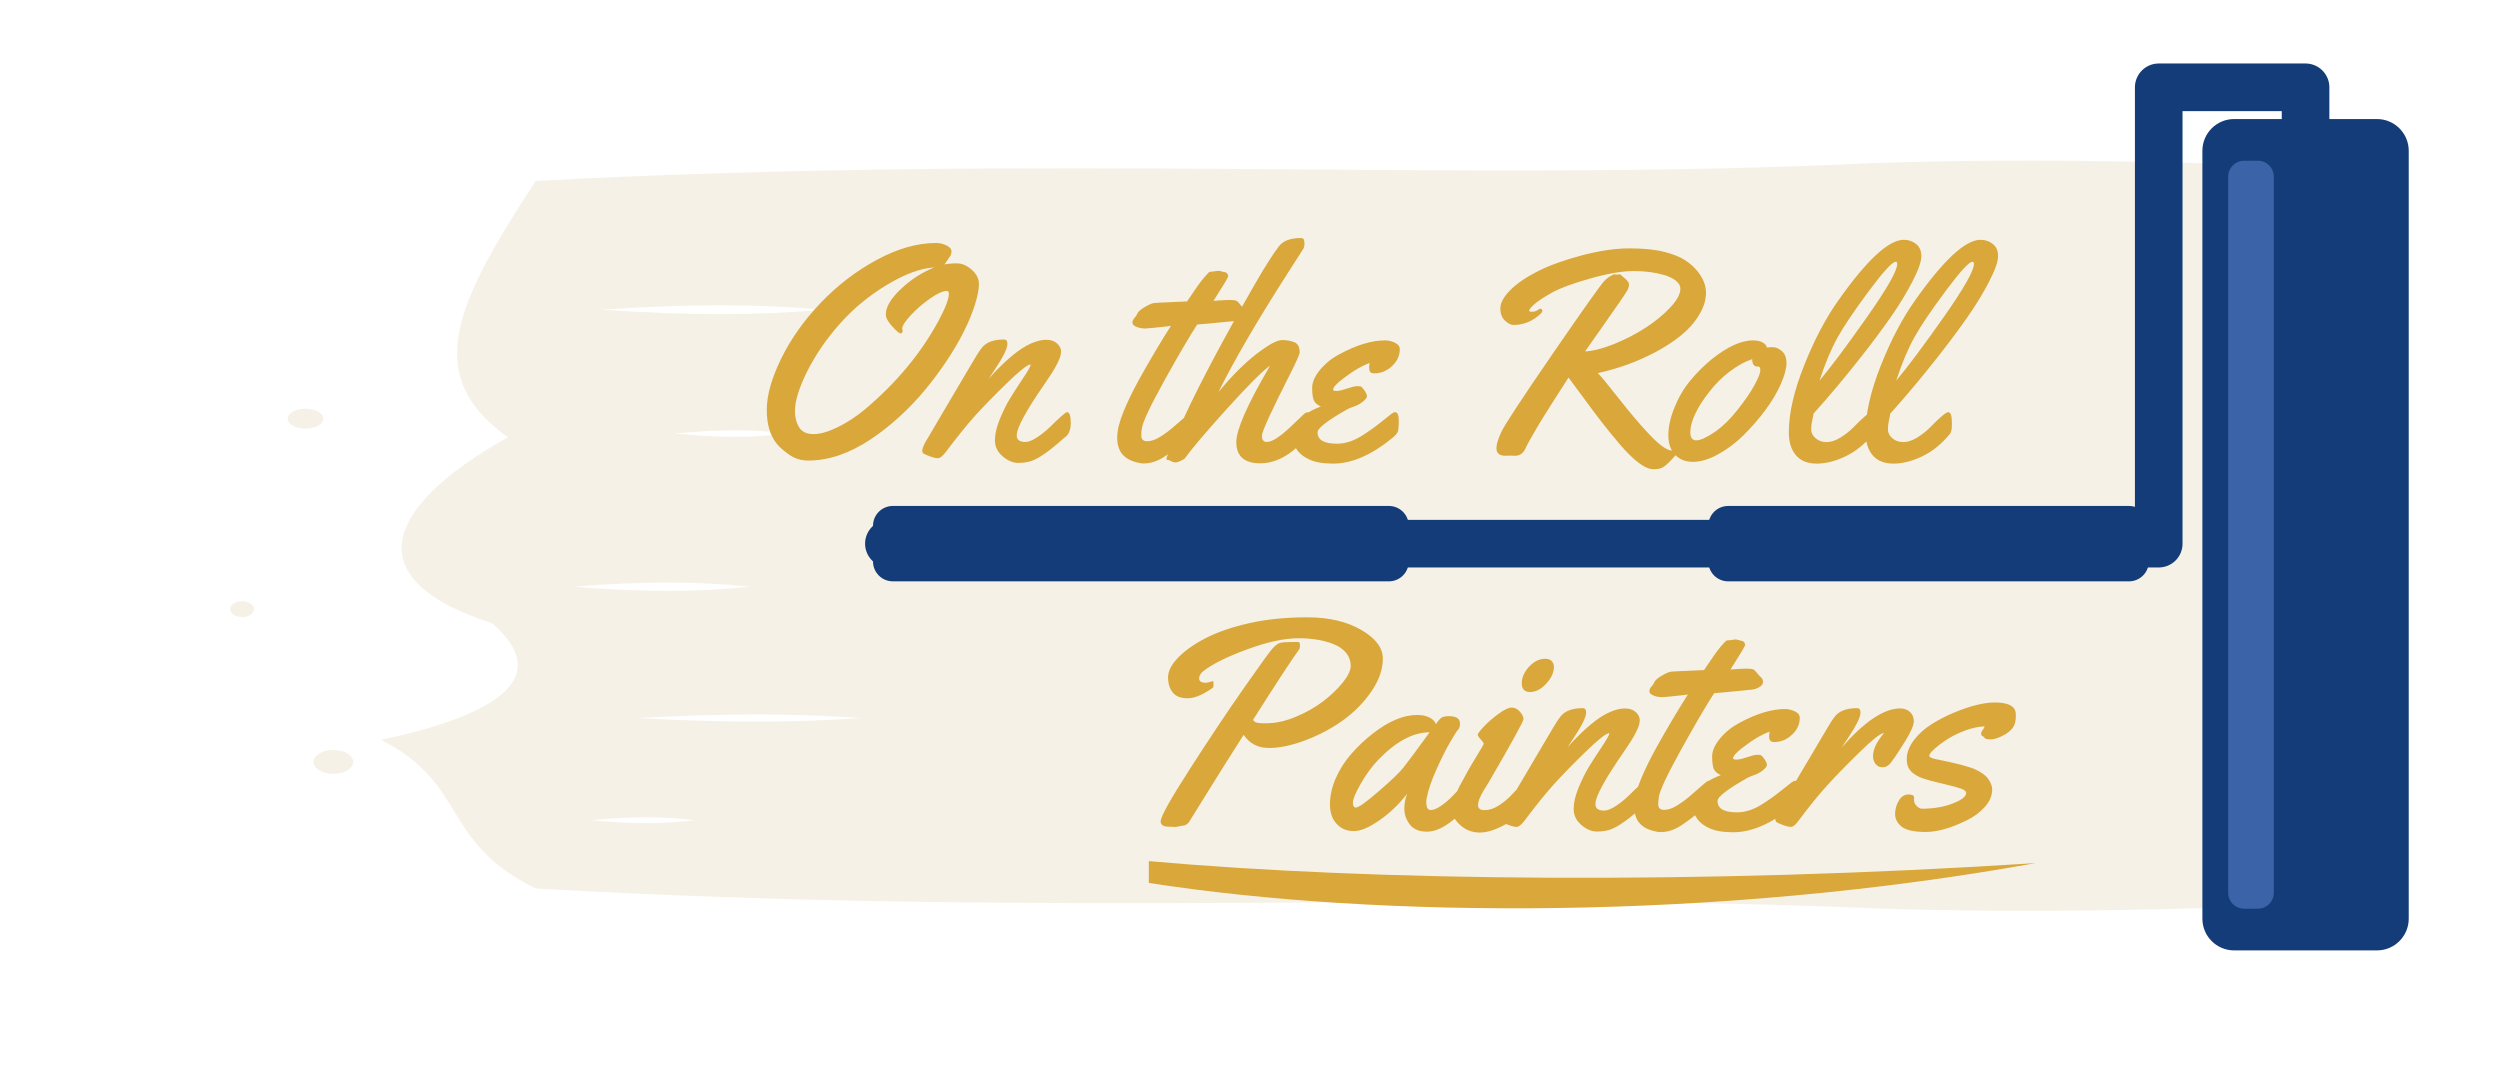
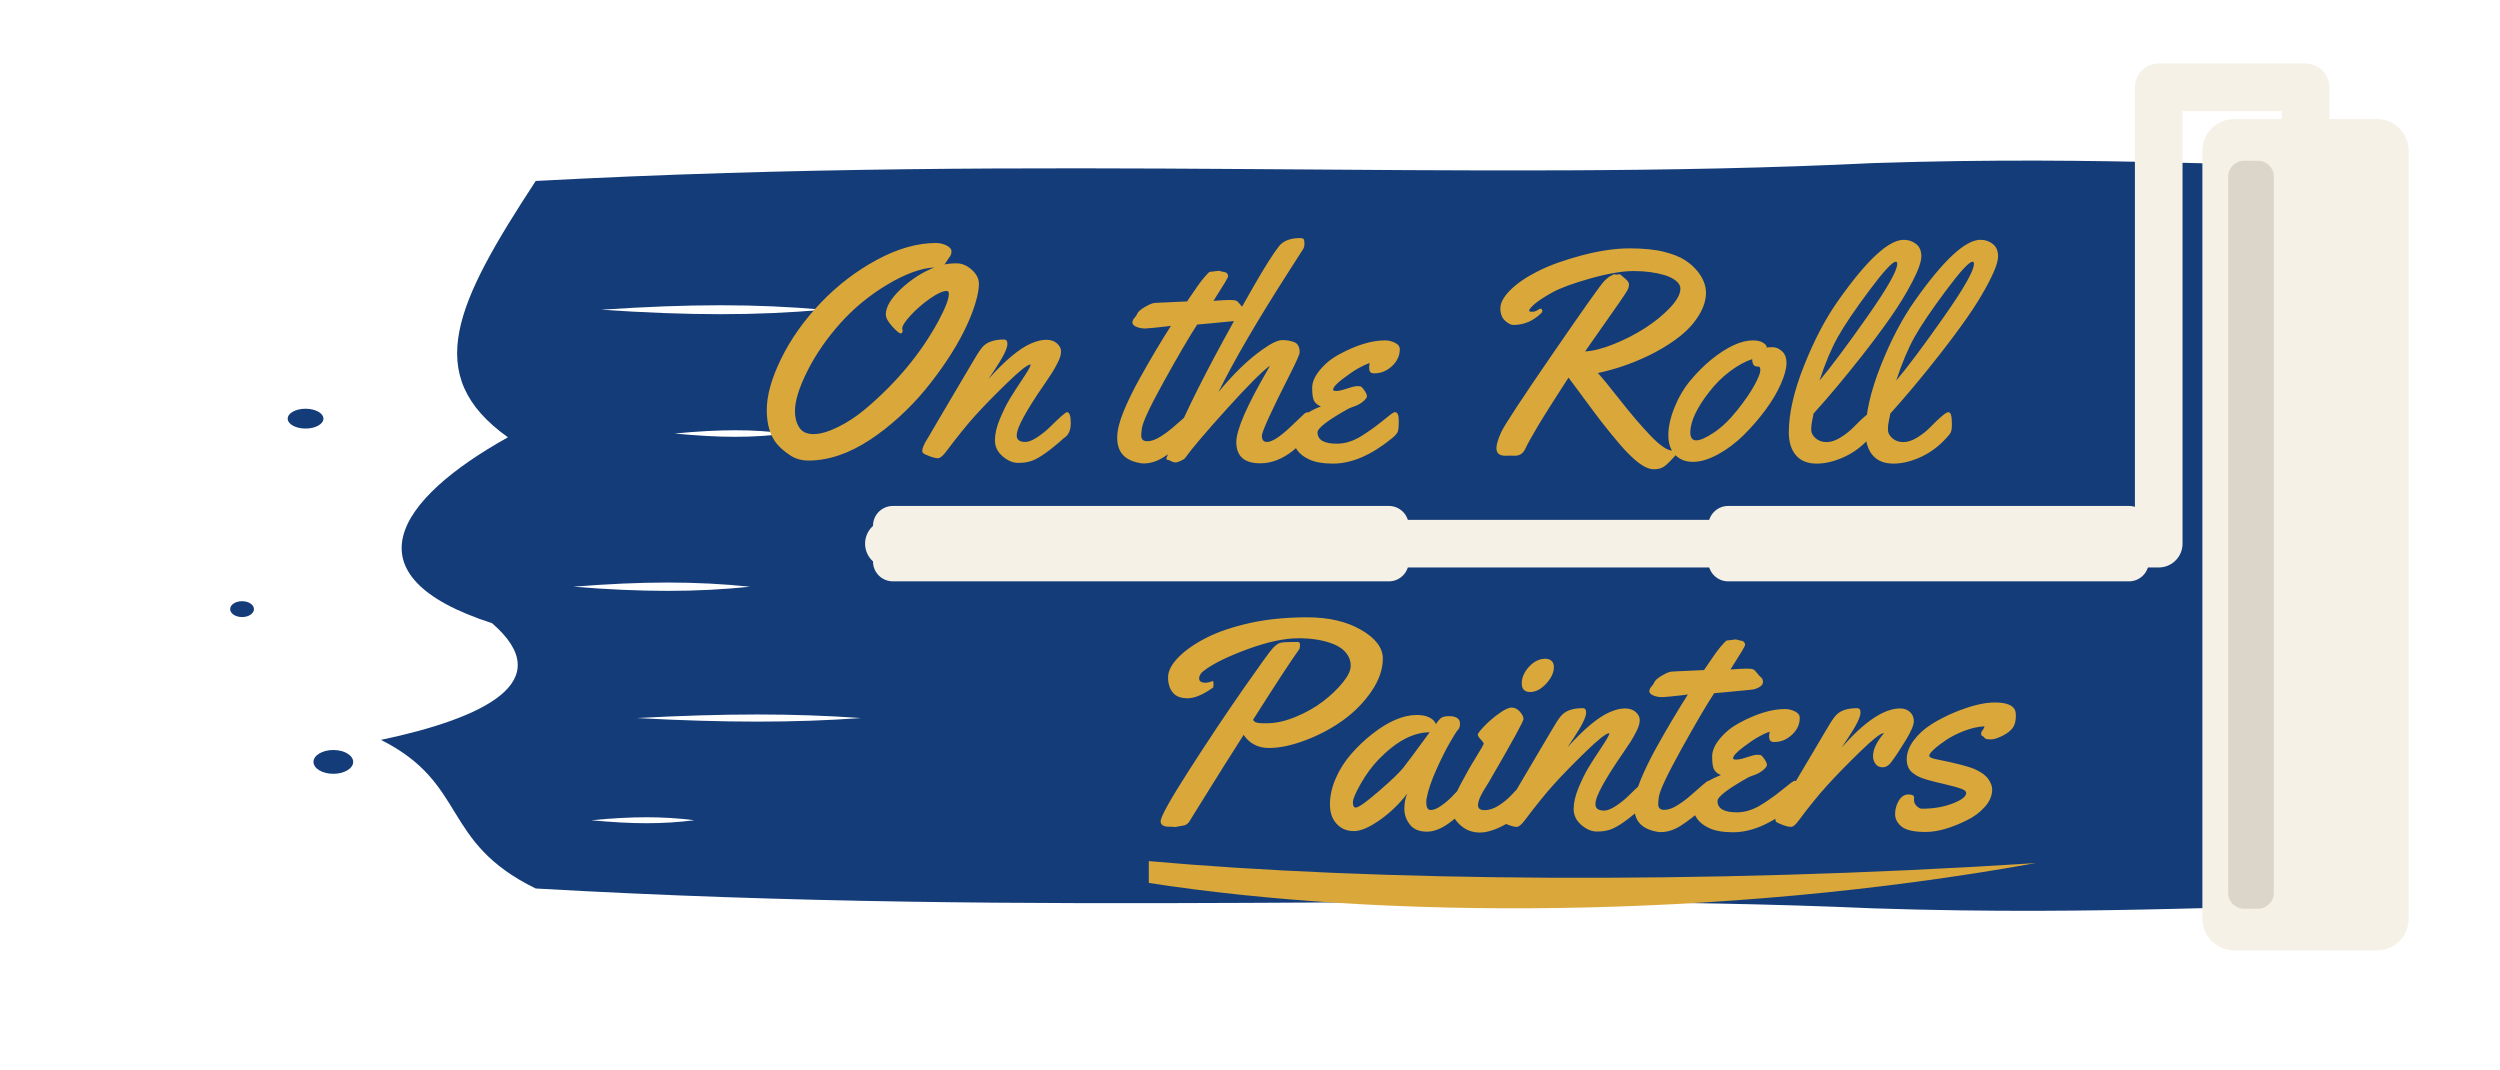
<svg xmlns="http://www.w3.org/2000/svg" viewBox="-374 -120 1260 539" width="1260" height="539" role="img" aria-label="On the Roll Painters">
  <g transform="translate(-104 150)">
-     <path d="M0 -178.8 C 262 -192.8, 468 -177.8, 674 -187.8 C 796 -191.8, 871 -184.8, 936 -186.8 L 936 186.8 C 871 184.8, 796 191.8, 674 187.8 C 468 178.8, 262 192.8, 0 177.8 C -48 154.4, -34 125.0, -78 102.9 C -26 91.9, 12 73.5, -22 44.1 C -96 20.2, -70 -18.4, -14 -49.6 C -58 -80.9, -40 -117.6, 0 -178.8 Z M 33 -113.9 C 78 -116.9, 111 -116.9, 145 -113.9 C 111 -110.9, 78 -110.9, 33 -113.9 Z M 70 -51.5 C 93 -53.7, 110 -53.7, 126 -51.5 C 110 -49.3, 93 -49.3, 70 -51.5 Z M 19 25.7 C 54 22.9, 81 22.9, 108 25.7 C 81 28.5, 54 28.5, 19 25.7 Z M 51 91.9 C 96 89.5, 130 89.5, 164 91.9 C 130 94.3, 96 94.3, 51 91.9 Z M 28 143.4 C 49 141.4, 64 141.4, 80 143.4 C 64 145.4, 49 145.4, 28 143.4 Z" fill="#F6F1E6" fill-rule="evenodd" />
-     <ellipse cx="-116" cy="-59" rx="9" ry="5" fill="#F6F1E6" />
-     <ellipse cx="-148" cy="37" rx="6" ry="4" fill="#F6F1E6" />
-     <ellipse cx="-102" cy="114" rx="10" ry="6" fill="#F6F1E6" />
+     <path d="M0 -178.8 C 262 -192.8, 468 -177.8, 674 -187.8 C 796 -191.8, 871 -184.8, 936 -186.8 L 936 186.8 C 871 184.8, 796 191.8, 674 187.8 C 468 178.8, 262 192.8, 0 177.8 C -48 154.4, -34 125.0, -78 102.9 C -26 91.9, 12 73.5, -22 44.1 C -96 20.2, -70 -18.4, -14 -49.6 C -58 -80.9, -40 -117.6, 0 -178.8 Z M 33 -113.9 C 78 -116.9, 111 -116.9, 145 -113.9 C 111 -110.9, 78 -110.9, 33 -113.9 Z M 70 -51.5 C 93 -53.7, 110 -53.7, 126 -51.5 C 110 -49.3, 93 -49.3, 70 -51.5 Z M 19 25.7 C 54 22.9, 81 22.9, 108 25.7 C 81 28.5, 54 28.5, 19 25.7 Z M 51 91.9 C 96 89.5, 130 89.5, 164 91.9 C 130 94.3, 96 94.3, 51 91.9 Z M 28 143.4 C 49 141.4, 64 141.4, 80 143.4 C 64 145.4, 49 145.4, 28 143.4 Z" fill="#143C78" fill-rule="evenodd" />
+     <ellipse cx="-116" cy="-59" rx="9" ry="5" fill="#143C78" />
+     <ellipse cx="-148" cy="37" rx="6" ry="4" fill="#143C78" />
+     <ellipse cx="-102" cy="114" rx="10" ry="6" fill="#143C78" />
  </g>
-   <path d="M74 154 L714 154 L714 -76 L788 -76 L788 -38" fill="none" stroke="#143C78" stroke-width="24" stroke-linecap="round" stroke-linejoin="round" />
-   <rect x="66" y="135" width="270" height="38" rx="10" fill="#143C78" />
-   <rect x="487" y="135" width="222" height="38" rx="10" fill="#143C78" />
-   <rect x="736" y="-60" width="104" height="419" rx="16" fill="#143C78" />
-   <rect x="749" y="-39" width="23" height="377" rx="8" fill="#3A63A8" />
+   <path d="M74 154 L714 154 L714 -76 L788 -76 L788 -38" fill="none" stroke="#F6F1E6" stroke-width="24" stroke-linecap="round" stroke-linejoin="round" />
+   <rect x="66" y="135" width="270" height="38" rx="10" fill="#F6F1E6" />
+   <rect x="487" y="135" width="222" height="38" rx="10" fill="#F6F1E6" />
+   <rect x="736" y="-60" width="104" height="419" rx="16" fill="#F6F1E6" />
+   <rect x="749" y="-39" width="23" height="377" rx="8" fill="#DCD5C9" />
  <g transform="translate(0 110.8)">
    <path d="M64.60 -9.23Q48.63 1.32 33.40 1.32Q28.12 1.32 24.02 -1.46Q19.92 -4.25 17.65 -6.96Q12.45 -13.18 12.45 -24.21Q12.45 -35.23 19.74 -50.10Q27.03 -64.97 39.66 -78.19Q52.29 -91.41 67.97 -99.87Q83.64 -108.33 97.78 -108.33Q100.56 -108.33 103.05 -107.08Q105.54 -105.83 105.54 -104.19Q105.54 -102.54 104.74 -101.48Q103.93 -100.42 103.20 -99.21Q102.47 -98.00 101.95 -97.49Q104.37 -98.07 108.25 -98.07Q112.13 -98.07 115.76 -94.85Q119.38 -91.63 119.38 -87.67Q119.38 -83.72 117.41 -77.38Q115.43 -71.04 111.88 -63.90Q108.33 -56.76 103.23 -49.11Q98.14 -41.46 92.18 -34.24Q86.21 -27.03 79.06 -20.54Q71.92 -14.06 64.60 -9.23ZM80.93 -64.23Q80.93 -62.77 79.91 -62.77Q78.88 -62.77 75.66 -66.32Q72.44 -69.87 72.44 -72.29Q72.44 -77.93 80.02 -85.11Q87.60 -92.29 96.90 -96.02Q86.65 -95.43 73.10 -87.30Q59.55 -79.17 49.37 -67.71Q39.18 -56.25 32.92 -43.80Q26.66 -31.35 26.66 -23.58Q26.66 -18.82 28.78 -15.42Q30.91 -12.01 36.00 -12.01Q41.09 -12.01 48.27 -15.53Q55.44 -19.04 62.26 -24.76Q85.69 -44.60 98.88 -68.85Q104.22 -78.81 104.22 -82.62Q104.22 -84.16 103.20 -84.16Q100.20 -84.16 94.70 -80.31Q89.21 -76.46 84.96 -71.85Q80.71 -67.24 80.71 -65.19Z M138.43 -11.28Q138.43 -8.06 142.82 -8.06Q145.17 -8.06 148.72 -10.40Q152.27 -12.74 155.13 -15.53Q162.74 -23.07 163.77 -23.07Q165.67 -23.07 165.67 -17.58Q165.67 -12.08 162.23 -10.03Q151.76 -0.59 146.04 1.46Q142.82 2.56 138.94 2.49Q135.06 2.42 131.25 -0.88Q127.44 -4.17 127.44 -8.90Q127.44 -13.62 129.93 -19.63Q132.42 -25.63 135.02 -29.92Q137.62 -34.20 141.43 -39.88Q145.24 -45.56 145.46 -46.95L145.31 -47.09Q142.90 -46.88 133.34 -37.57Q123.78 -28.27 117.55 -21.39Q111.33 -14.50 102.69 -3.00Q100.27 0.15 98.73 0.15Q97.19 0.15 94.59 -0.84Q91.99 -1.83 91.41 -2.27Q90.82 -2.71 90.82 -3.59Q90.82 -4.47 91.33 -5.75Q91.85 -7.03 92.32 -7.87Q92.80 -8.72 93.90 -10.47Q95.00 -12.23 98.25 -17.91Q101.51 -23.58 108.25 -34.86Q114.99 -46.14 116.31 -48.49Q119.09 -53.32 120.85 -55.52Q124.15 -59.69 131.98 -59.69Q133.74 -59.69 133.74 -57.50Q133.74 -54.05 127.37 -44.53L124.29 -39.92Q136.96 -53.98 145.68 -57.71Q149.93 -59.55 153.33 -59.55Q156.74 -59.55 158.75 -57.71Q160.77 -55.88 160.77 -53.65Q160.77 -51.42 159.23 -48.30Q157.69 -45.19 156.12 -42.74Q154.54 -40.28 151.98 -36.55Q149.41 -32.81 149.19 -32.48Q148.97 -32.15 148.06 -30.73Q147.14 -29.30 146.70 -28.64Q146.26 -27.98 145.24 -26.33Q144.21 -24.68 143.59 -23.58Q142.97 -22.49 142.05 -20.87Q141.14 -19.26 140.59 -18.09Q140.04 -16.92 139.45 -15.53Q138.43 -12.96 138.43 -11.28Z M240.31 -94.34 243.31 -93.60Q243.97 -93.60 244.48 -92.94Q245.00 -92.29 245.00 -91.70Q245.00 -91.11 243.46 -88.55Q241.92 -85.99 239.83 -82.73Q237.74 -79.47 237.60 -79.17Q243.31 -79.61 245.69 -79.61Q248.07 -79.61 248.95 -79.28Q249.83 -78.96 250.96 -77.45Q252.10 -75.95 253.05 -75.18Q254.00 -74.41 254.00 -72.88Q254.00 -71.34 252.14 -70.28Q250.27 -69.21 248.14 -68.99Q231.15 -67.31 229.39 -67.24Q223.46 -58.15 212.81 -38.93Q202.15 -19.70 201.49 -14.87Q201.20 -12.67 201.20 -11.28Q201.20 -8.42 204.20 -8.42Q207.20 -8.42 210.86 -10.73Q214.53 -13.04 217.60 -15.75Q225.81 -23.07 226.39 -23.07Q228.30 -23.07 228.30 -16.48Q228.30 -12.89 225.00 -10.03Q217.60 -3.66 212.55 -0.44Q207.50 2.78 202.44 2.78Q201.34 2.78 200.39 2.56Q194.53 1.46 191.78 -1.72Q189.04 -4.91 189.07 -10.33Q189.11 -15.75 192.30 -23.47Q195.48 -31.20 200.32 -39.92Q208.23 -54.13 216.14 -66.58L213.35 -66.21Q204.86 -65.26 203.47 -65.26H202.81Q200.68 -65.26 198.71 -66.10Q196.73 -66.94 196.73 -68.19Q196.73 -69.43 197.79 -70.61Q198.85 -71.78 199.07 -72.44Q199.58 -74.05 202.92 -76.03Q206.25 -78.00 207.93 -78.11Q209.62 -78.22 211.19 -78.30Q212.77 -78.37 214.71 -78.44Q216.65 -78.52 217.68 -78.59L224.27 -78.88Q230.42 -88.11 232.73 -90.75Q235.03 -93.38 235.40 -93.64Q235.77 -93.90 236.87 -93.90Z M286.60 -21.61Q287.11 -18.24 287.11 -16.30Q287.11 -14.36 286.41 -12.93Q285.72 -11.50 283.34 -8.90Q280.96 -6.30 277.66 -3.66Q269.60 2.71 261.18 2.71Q249.10 2.71 249.10 -7.98Q249.10 -17.29 265.28 -45.04Q265.87 -46.07 266.09 -46.51Q260.45 -42.55 244.52 -24.94Q228.59 -7.32 223.32 0.00Q222.88 0.66 221.12 1.46Q219.36 2.27 218.37 2.27Q217.38 2.27 216.25 1.65Q215.11 1.03 214.82 1.03Q213.87 1.03 213.87 0.40Q213.87 -0.22 216.47 -6.34Q219.07 -12.45 223.32 -21.53Q234.96 -46.58 257.96 -86.72Q266.02 -100.78 270.56 -106.64Q273.78 -110.82 281.40 -110.82Q283.01 -110.82 283.23 -109.86Q283.45 -108.91 283.45 -107.81Q283.45 -106.71 283.01 -105.62L275.17 -93.38Q251.88 -57.06 240.09 -33.18Q251.51 -47.09 262.28 -54.64Q268.95 -59.40 272.28 -59.40Q275.61 -59.40 278.32 -58.34Q281.03 -57.28 281.03 -53.25Q281.03 -51.78 276.27 -42.41Q261.99 -14.28 261.99 -11.17Q261.99 -8.06 264.55 -8.06Q268.29 -8.06 276.05 -15.31Q281.91 -20.80 283.45 -22.34Q284.33 -23.00 285.06 -23.00Q286.45 -23.00 286.60 -21.61Z M331.49 -54.79Q331.49 -49.95 327.58 -46.29Q323.66 -42.63 318.68 -42.63Q317.07 -42.63 316.55 -43.40Q316.04 -44.17 316.04 -45.41Q316.04 -46.66 316.33 -47.83Q313.70 -46.95 310.47 -45.12Q307.25 -43.29 302.56 -39.70Q297.88 -36.11 297.88 -34.35Q297.88 -33.76 299.60 -33.76Q301.32 -33.76 304.91 -34.97Q308.50 -36.18 309.92 -36.18Q311.35 -36.18 311.79 -36.04Q312.74 -35.52 313.84 -33.80Q314.94 -32.08 314.94 -31.09Q314.94 -30.10 313.04 -28.49Q311.13 -26.88 308.72 -26.04Q306.30 -25.20 305.49 -24.76Q290.04 -16.11 290.04 -12.89Q290.04 -7.18 299.78 -7.18Q306.01 -7.18 312.30 -11.13Q317.65 -14.50 321.94 -17.98Q326.22 -21.46 327.36 -22.27Q328.49 -23.07 329.08 -23.07Q330.98 -23.07 330.98 -18.82Q330.98 -14.58 330.47 -13.22Q329.96 -11.87 327.54 -9.89Q311.87 2.86 297.88 2.86Q290.41 2.86 285.94 0.81Q277.73 -2.93 277.73 -10.62Q277.73 -20.73 291.72 -25.93Q288.94 -27.17 288.13 -29.11Q287.33 -31.05 287.33 -35.34Q287.33 -39.62 291.32 -44.42Q295.31 -49.22 301.10 -52.29Q313.99 -59.25 324.10 -59.25Q326.51 -59.25 329.00 -58.08Q331.49 -56.91 331.49 -54.79Z M402.25 -75.22Q403.34 -75.22 403.34 -73.97Q403.34 -73.54 402.98 -73.17Q396.83 -67.02 388.77 -67.02Q386.87 -67.02 384.52 -69.18Q382.18 -71.34 382.18 -75.44Q382.18 -79.54 387.16 -84.56Q392.14 -89.58 401.04 -94.08Q409.94 -98.58 423.27 -102.10Q436.60 -105.62 447.22 -105.62Q457.84 -105.62 464.65 -103.89Q471.46 -102.17 475.31 -99.65Q479.15 -97.12 481.64 -93.97Q485.82 -88.70 485.82 -83.24Q485.82 -77.78 482.30 -72.00Q478.78 -66.21 473.18 -61.71Q467.58 -57.20 460.33 -53.32Q446.78 -46.14 431.32 -42.77Q433.96 -40.06 442.49 -29.19Q451.03 -18.31 458.09 -10.99Q465.16 -3.66 469.04 -3.66L471.46 -4.54Q472.27 -4.54 472.27 -3.92Q472.27 -3.30 469.59 -0.33Q466.92 2.64 464.94 4.17Q462.96 5.71 459.56 5.71Q456.15 5.71 451.83 2.42Q447.51 -0.88 442.38 -6.88Q437.26 -12.89 433.15 -18.20Q429.05 -23.51 423.78 -30.73Q418.51 -37.94 416.53 -40.50Q415.80 -39.33 412.79 -34.68Q409.79 -30.03 408.40 -27.83Q407.01 -25.63 404.37 -21.42Q401.73 -17.21 400.27 -14.65Q396.24 -7.84 394.67 -4.47Q393.09 -1.10 389.50 -1.10L386.94 -1.17L384.74 -1.10Q380.20 -1.10 380.20 -4.91Q380.20 -7.76 382.65 -13.07Q385.11 -18.38 408.69 -52.70Q432.28 -87.01 434.69 -89.32Q437.11 -91.63 438.28 -91.92Q439.16 -92.58 439.45 -92.58L440.77 -92.36L442.02 -92.58Q442.68 -92.58 443.19 -92.03Q443.70 -91.48 443.92 -91.33Q447.00 -89.06 447.00 -87.52Q447.00 -85.99 446.23 -84.56Q445.46 -83.13 442.02 -78.15Q438.57 -73.17 432.97 -65.22Q427.37 -57.28 424.88 -53.69Q430.88 -53.98 439.31 -57.35Q447.73 -60.72 455.09 -65.44Q462.45 -70.17 467.69 -75.70Q472.92 -81.23 472.92 -85.33Q472.92 -87.52 470.65 -89.32Q468.38 -91.11 464.94 -92.14Q458.06 -94.19 449.41 -94.19Q440.77 -94.19 427.51 -90.45Q414.26 -86.72 408.18 -83.31Q402.10 -79.91 399.39 -77.53Q396.68 -75.15 396.68 -74.19Q396.68 -73.68 398.18 -73.68Q399.68 -73.68 400.85 -74.45Q402.03 -75.22 402.25 -75.22Z M488.60 -49.66Q500.54 -59.25 509.55 -59.25Q513.57 -59.25 515.62 -57.28Q516.36 -56.62 516.36 -56.10V-55.66Q517.38 -55.81 519.58 -55.81Q521.78 -55.81 524.08 -53.83Q526.39 -51.86 526.39 -47.79Q526.39 -43.73 523.54 -37.24Q520.68 -30.76 515.70 -24.06Q510.72 -17.36 504.75 -11.46Q498.78 -5.57 491.86 -1.79Q484.94 1.98 479.30 1.98Q473.66 1.98 470.25 -1.57Q466.85 -5.13 466.85 -11.46Q466.85 -17.80 469.96 -25.49Q473.07 -33.18 477.98 -39.07Q482.89 -44.97 488.60 -49.66ZM512.18 -46.07H511.67Q509.11 -46.07 509.11 -49.80Q503.76 -48.05 497.90 -43.65Q492.04 -39.26 487.43 -33.25Q478.05 -21.24 477.91 -12.96Q477.91 -8.86 480.91 -8.86Q483.91 -8.86 489.84 -12.82Q495.78 -16.77 501.60 -24.10Q507.42 -31.42 510.31 -36.80Q513.21 -42.19 513.21 -44.13Q513.21 -46.07 512.18 -46.07Z M564.48 -51.56Q551.73 -35.30 540.01 -22.34Q539.94 -21.46 539.39 -19.08Q538.84 -16.70 538.84 -14.28Q538.84 -11.87 541.08 -9.92Q543.31 -7.98 546.61 -7.98Q549.90 -7.98 553.67 -10.33Q557.45 -12.67 560.23 -15.53Q567.55 -23.07 569.31 -23.07Q571.07 -23.07 571.07 -17.72V-16.26Q571.07 -13.40 570.04 -12.08Q563.89 -4.54 556.20 -0.84Q548.51 2.86 541.63 2.86Q534.74 2.86 531.15 -1.35Q527.56 -5.57 527.56 -12.89Q527.56 -27.17 535.22 -46.47Q542.87 -65.77 552.47 -79.32Q574.07 -109.94 585.50 -109.94Q589.01 -109.94 591.69 -107.85Q594.36 -105.76 594.36 -101.66Q594.36 -97.56 589.82 -88.81Q585.28 -80.05 578.91 -70.94Q572.53 -61.82 564.48 -51.56ZM582.20 -97.78Q582.20 -98.88 581.47 -98.88Q578.91 -98.88 567.99 -84.23Q557.08 -69.58 552.21 -60.86Q547.34 -52.15 543.02 -38.96Q551.66 -49.22 566.93 -70.94Q582.20 -92.65 582.20 -97.78Z M603.15 -51.56Q590.41 -35.30 578.69 -22.34Q578.61 -21.46 578.06 -19.08Q577.51 -16.70 577.51 -14.28Q577.51 -11.87 579.75 -9.92Q581.98 -7.98 585.28 -7.98Q588.57 -7.98 592.35 -10.33Q596.12 -12.67 598.90 -15.53Q606.23 -23.07 607.98 -23.07Q609.74 -23.07 609.74 -17.72V-16.26Q609.74 -13.40 608.72 -12.08Q602.56 -4.54 594.87 -0.84Q587.18 2.86 580.30 2.86Q573.41 2.86 569.82 -1.35Q566.24 -5.57 566.24 -12.89Q566.24 -27.17 573.89 -46.47Q581.54 -65.77 591.14 -79.32Q612.74 -109.94 624.17 -109.94Q627.69 -109.94 630.36 -107.85Q633.03 -105.76 633.03 -101.66Q633.03 -97.56 628.49 -88.81Q623.95 -80.05 617.58 -70.94Q611.21 -61.82 603.15 -51.56ZM620.87 -97.78Q620.87 -98.88 620.14 -98.88Q617.58 -98.88 606.67 -84.23Q595.75 -69.58 590.88 -60.86Q586.01 -52.15 581.69 -38.96Q590.33 -49.22 605.60 -70.94Q620.87 -92.65 620.87 -97.78Z" fill="#D9A73A" />
  </g>
  <g transform="translate(187.6 296.6)">
    <path d="M45.19 -78.59Q42.77 -76.83 42.77 -74.67Q42.77 -72.51 46.00 -72.51Q47.39 -72.51 49.58 -73.32H49.66Q50.02 -73.32 50.02 -71.81Q50.02 -70.31 49.73 -70.02Q42.19 -64.67 36.99 -64.67Q31.79 -64.67 29.44 -67.60Q27.10 -70.53 27.10 -75.26Q27.10 -79.98 32.30 -85.29Q37.50 -90.60 46.29 -95.10Q55.08 -99.61 68.08 -102.54Q81.08 -105.47 97.30 -105.47Q113.53 -105.47 124.44 -99.13Q135.35 -92.80 135.35 -84.70Q135.35 -76.61 129.68 -68.26Q124.00 -59.91 115.47 -53.72Q106.93 -47.53 96.53 -43.58Q86.13 -39.62 77.93 -39.62Q69.73 -39.62 65.19 -46.22Q54.05 -28.71 50.10 -22.30Q46.14 -15.89 43.40 -11.54Q40.65 -7.18 39.15 -4.69Q37.65 -2.20 37.57 -2.12Q36.04 -0.44 34.28 -0.44L30.69 0.22L28.93 0.07H27.69Q23.36 0.07 23.36 -2.64Q23.36 -6.08 37.79 -28.56Q52.22 -51.05 65.00 -69.36Q77.78 -87.67 79.91 -89.94Q82.03 -92.21 83.68 -92.61Q85.33 -93.02 88.99 -93.02H92.65Q93.60 -93.02 93.60 -91.52Q93.60 -90.01 93.24 -89.43Q86.79 -80.42 69.95 -53.83Q70.53 -52.66 71.89 -52.37Q73.24 -52.08 74.78 -52.08H76.90Q83.64 -52.08 91.48 -55.33Q99.32 -58.59 105.25 -63.13Q111.18 -67.68 115.17 -72.62Q119.17 -77.56 119.17 -81.08Q119.17 -84.59 116.97 -87.38Q114.77 -90.16 110.96 -91.77Q103.49 -94.92 92.83 -94.92Q82.18 -94.92 67.13 -89.39Q52.08 -83.86 45.19 -78.59Z M168.68 -55.66Q174.24 -55.66 174.24 -51.86Q174.24 -49.80 173.29 -48.85Q172.34 -47.90 169.23 -42.52Q166.11 -37.13 162.34 -28.75Q158.57 -20.36 157.47 -14.43Q157.25 -13.70 157.25 -12.38Q157.25 -8.35 159.45 -8.35Q161.65 -8.35 164.65 -10.44Q167.65 -12.52 170.00 -14.90Q172.34 -17.29 174.57 -19.78Q176.81 -22.27 177.25 -22.63Q177.69 -23.00 178.56 -23.00Q179.96 -23.00 180.25 -20.87Q180.54 -18.75 180.54 -16.48Q180.54 -14.21 180.10 -13.33Q177.98 -9.16 170.76 -3.30Q163.55 2.56 157.65 2.56Q151.76 2.56 148.97 -1.03Q146.19 -4.61 146.19 -8.97Q146.19 -13.33 147.66 -16.63Q141.58 -8.72 133.70 -3.22Q125.83 2.27 120.85 2.27Q115.87 2.27 112.72 -0.73Q108.69 -4.47 108.69 -11.10Q108.69 -17.72 111.66 -24.43Q114.62 -31.13 119.46 -36.66Q124.29 -42.19 130.08 -46.73Q142.24 -56.25 152.49 -56.25Q156.45 -56.25 158.94 -54.93Q161.43 -53.61 162.08 -51.64Q163.84 -54.27 165.05 -54.97Q166.26 -55.66 168.68 -55.66ZM158.94 -47.53Q146.41 -47.53 133.01 -33.62Q128.25 -28.64 124.26 -21.68Q120.26 -14.72 120.26 -12.16Q120.26 -9.59 121.73 -9.59Q123.78 -9.59 133.15 -17.69Q142.53 -25.78 145.61 -29.59Q148.97 -33.84 158.94 -47.53Z M221.56 -80.42Q221.56 -76.25 217.68 -72.03Q213.79 -67.82 209.58 -67.82Q205.37 -67.82 205.37 -72.22Q205.37 -76.61 209.07 -80.60Q212.77 -84.59 217.24 -84.59Q219.21 -84.59 220.39 -83.50Q221.56 -82.40 221.56 -80.42ZM209.69 -16.48Q209.69 -14.28 209.25 -13.33Q205.66 -6.01 197.83 -1.50Q189.99 3.00 184.20 3.00Q178.42 3.00 174.24 -0.88Q170.07 -4.76 170.07 -8.79Q170.07 -12.82 174.10 -20.51Q178.12 -28.20 182.15 -34.72Q186.18 -41.24 186.18 -41.78Q186.18 -42.33 184.68 -43.95Q183.18 -45.56 183.18 -46.33Q183.18 -47.09 186.22 -50.35Q189.26 -53.61 193.62 -56.80Q197.97 -59.99 200.28 -59.99Q202.59 -59.99 204.42 -57.93Q206.25 -55.88 206.25 -54.20Q206.25 -52.51 188.82 -22.49Q188.60 -22.05 187.61 -20.54Q186.62 -19.04 186.07 -18.05Q185.52 -17.07 184.79 -15.67Q183.33 -12.74 183.33 -10.77Q183.33 -8.28 186.69 -8.28Q190.06 -8.28 193.69 -10.58Q197.31 -12.89 199.95 -15.67Q206.84 -23.07 207.79 -23.07Q209.69 -23.07 209.69 -16.48Z M242.50 -11.28Q242.50 -8.06 246.90 -8.06Q249.24 -8.06 252.80 -10.40Q256.35 -12.74 259.20 -15.53Q266.82 -23.07 267.85 -23.07Q269.75 -23.07 269.75 -17.58Q269.75 -12.08 266.31 -10.03Q255.83 -0.59 250.12 1.46Q246.90 2.56 243.02 2.49Q239.14 2.42 235.33 -0.88Q231.52 -4.17 231.52 -8.90Q231.52 -13.62 234.01 -19.63Q236.50 -25.63 239.10 -29.92Q241.70 -34.20 245.51 -39.88Q249.32 -45.56 249.54 -46.95L249.39 -47.09Q246.97 -46.88 237.41 -37.57Q227.86 -28.27 221.63 -21.39Q215.41 -14.50 206.76 -3.00Q204.35 0.15 202.81 0.15Q201.27 0.15 198.67 -0.84Q196.07 -1.83 195.48 -2.27Q194.90 -2.71 194.90 -3.59Q194.90 -4.47 195.41 -5.75Q195.92 -7.03 196.40 -7.87Q196.88 -8.72 197.97 -10.47Q199.07 -12.23 202.33 -17.91Q205.59 -23.58 212.33 -34.86Q219.07 -46.14 220.39 -48.49Q223.17 -53.32 224.93 -55.52Q228.22 -59.69 236.06 -59.69Q237.82 -59.69 237.82 -57.50Q237.82 -54.05 231.45 -44.53L228.37 -39.92Q241.04 -53.98 249.76 -57.71Q254.00 -59.55 257.41 -59.55Q260.82 -59.55 262.83 -57.71Q264.84 -55.88 264.84 -53.65Q264.84 -51.42 263.31 -48.30Q261.77 -45.19 260.19 -42.74Q258.62 -40.28 256.05 -36.55Q253.49 -32.81 253.27 -32.48Q253.05 -32.15 252.14 -30.73Q251.22 -29.30 250.78 -28.64Q250.34 -27.98 249.32 -26.33Q248.29 -24.68 247.67 -23.58Q247.05 -22.49 246.13 -20.87Q245.21 -19.26 244.67 -18.09Q244.12 -16.92 243.53 -15.53Q242.50 -12.96 242.50 -11.28Z M313.26 -94.34 316.26 -93.60Q316.92 -93.60 317.43 -92.94Q317.94 -92.29 317.94 -91.70Q317.94 -91.11 316.41 -88.55Q314.87 -85.99 312.78 -82.73Q310.69 -79.47 310.55 -79.17Q316.26 -79.61 318.64 -79.61Q321.02 -79.61 321.90 -79.28Q322.78 -78.96 323.91 -77.45Q325.05 -75.95 326.00 -75.18Q326.95 -74.41 326.95 -72.88Q326.95 -71.34 325.09 -70.28Q323.22 -69.21 321.09 -68.99Q304.10 -67.31 302.34 -67.24Q296.41 -58.15 285.75 -38.93Q275.10 -19.70 274.44 -14.87Q274.15 -12.67 274.15 -11.28Q274.15 -8.42 277.15 -8.42Q280.15 -8.42 283.81 -10.73Q287.48 -13.04 290.55 -15.75Q298.75 -23.07 299.34 -23.07Q301.25 -23.07 301.25 -16.48Q301.25 -12.89 297.95 -10.03Q290.55 -3.66 285.50 -0.44Q280.44 2.78 275.39 2.78Q274.29 2.78 273.34 2.56Q267.48 1.46 264.73 -1.72Q261.99 -4.91 262.02 -10.33Q262.06 -15.75 265.25 -23.47Q268.43 -31.20 273.27 -39.92Q281.18 -54.13 289.09 -66.58L286.30 -66.21Q277.81 -65.26 276.42 -65.26H275.76Q273.63 -65.26 271.66 -66.10Q269.68 -66.94 269.68 -68.19Q269.68 -69.43 270.74 -70.61Q271.80 -71.78 272.02 -72.44Q272.53 -74.05 275.87 -76.03Q279.20 -78.00 280.88 -78.11Q282.57 -78.22 284.14 -78.30Q285.72 -78.37 287.66 -78.44Q289.60 -78.52 290.62 -78.59L297.22 -78.88Q303.37 -88.11 305.68 -90.75Q307.98 -93.38 308.35 -93.64Q308.72 -93.90 309.81 -93.90Z M345.48 -54.79Q345.48 -49.95 341.56 -46.29Q337.65 -42.63 332.67 -42.63Q331.05 -42.63 330.54 -43.40Q330.03 -44.17 330.03 -45.41Q330.03 -46.66 330.32 -47.83Q327.69 -46.95 324.46 -45.12Q321.24 -43.29 316.55 -39.70Q311.87 -36.11 311.87 -34.35Q311.87 -33.76 313.59 -33.76Q315.31 -33.76 318.90 -34.97Q322.49 -36.18 323.91 -36.18Q325.34 -36.18 325.78 -36.04Q326.73 -35.52 327.83 -33.80Q328.93 -32.08 328.93 -31.09Q328.93 -30.10 327.03 -28.49Q325.12 -26.88 322.71 -26.04Q320.29 -25.20 319.48 -24.76Q304.03 -16.11 304.03 -12.89Q304.03 -7.18 313.77 -7.18Q320.00 -7.18 326.29 -11.13Q331.64 -14.50 335.93 -17.98Q340.21 -21.46 341.35 -22.27Q342.48 -23.07 343.07 -23.07Q344.97 -23.07 344.97 -18.82Q344.97 -14.58 344.46 -13.22Q343.95 -11.87 341.53 -9.89Q325.85 2.86 311.87 2.86Q304.39 2.86 299.93 0.81Q291.72 -2.93 291.72 -10.62Q291.72 -20.73 305.71 -25.93Q302.93 -27.17 302.12 -29.11Q301.32 -31.05 301.32 -35.34Q301.32 -39.62 305.31 -44.42Q309.30 -49.22 315.09 -52.29Q327.98 -59.25 338.09 -59.25Q340.50 -59.25 342.99 -58.08Q345.48 -56.91 345.48 -54.79Z M366.65 -39.92Q383.94 -59.55 396.09 -59.55Q399.10 -59.55 401.04 -57.75Q402.98 -55.96 402.98 -53.10Q402.98 -50.24 398.91 -43.54Q394.85 -36.84 391.41 -32.23Q389.58 -29.88 387.27 -29.88Q384.96 -29.88 383.68 -31.57Q382.40 -33.25 382.40 -35.52Q382.40 -40.58 387.82 -46.95L387.67 -47.09Q385.25 -46.88 375.70 -37.57Q366.14 -28.27 359.44 -20.91Q352.73 -13.55 344.90 -3.00Q342.63 0.15 341.05 0.15Q339.48 0.15 336.88 -0.84Q334.28 -1.83 333.73 -2.27Q333.18 -2.71 333.18 -3.74Q333.18 -4.76 333.76 -6.12Q334.35 -7.47 335.93 -9.96Q337.50 -12.45 340.69 -18.02Q343.87 -23.58 350.61 -34.86Q357.35 -46.14 358.67 -48.49Q361.45 -53.32 363.21 -55.52Q366.50 -59.69 374.34 -59.69Q376.10 -59.69 376.10 -57.50Q376.10 -54.05 369.73 -44.53Z M403.12 -14.65 403.05 -13.48Q403.05 -11.65 404.44 -10.33Q405.83 -9.01 407.01 -9.01Q415.80 -9.01 422.57 -11.65Q429.35 -14.28 429.35 -16.92Q429.35 -18.16 426.89 -19.08Q424.44 -20.00 418.62 -21.35Q412.79 -22.71 410.16 -23.47Q407.52 -24.24 405.98 -24.90Q404.44 -25.56 402.83 -26.73Q399.39 -29.15 399.39 -33.95Q399.39 -38.75 402.94 -43.47Q406.49 -48.19 411.84 -51.56Q417.19 -54.93 423.34 -57.50Q435.50 -62.55 443.77 -62.55Q451.90 -62.55 453.81 -59.03Q454.39 -57.79 454.39 -56.25V-55.74Q454.39 -51.86 452.75 -49.66Q451.10 -47.46 447.55 -45.70Q443.99 -43.95 441.91 -43.95Q439.82 -43.95 439.27 -44.24Q438.72 -44.53 438.35 -45.01Q437.99 -45.48 437.44 -45.70Q436.89 -45.92 436.89 -46.80Q436.89 -47.68 437.62 -48.60Q438.35 -49.51 438.65 -50.54Q433.81 -50.32 428.54 -48.30Q423.27 -46.29 419.49 -43.80Q415.72 -41.31 413.23 -39.04Q410.74 -36.77 410.74 -35.71Q410.74 -34.64 414.11 -33.98Q429.27 -30.98 434.03 -28.78Q438.79 -26.59 440.62 -23.80Q442.46 -21.02 442.46 -18.75Q442.46 -14.06 438.72 -9.89Q434.99 -5.71 429.49 -3.08Q417.70 2.71 408.95 2.71Q400.20 2.71 396.86 0.04Q393.53 -2.64 393.53 -6.30Q393.53 -9.96 395.40 -13.07Q397.27 -16.19 400.20 -16.19Q403.12 -16.19 403.12 -14.65Z" fill="#D9A73A" />
  </g>
  <path d="M205 314 C 317 324, 482 326, 652 315 C 491 344, 321 343, 205 325 Z" fill="#D9A73A" />
</svg>
